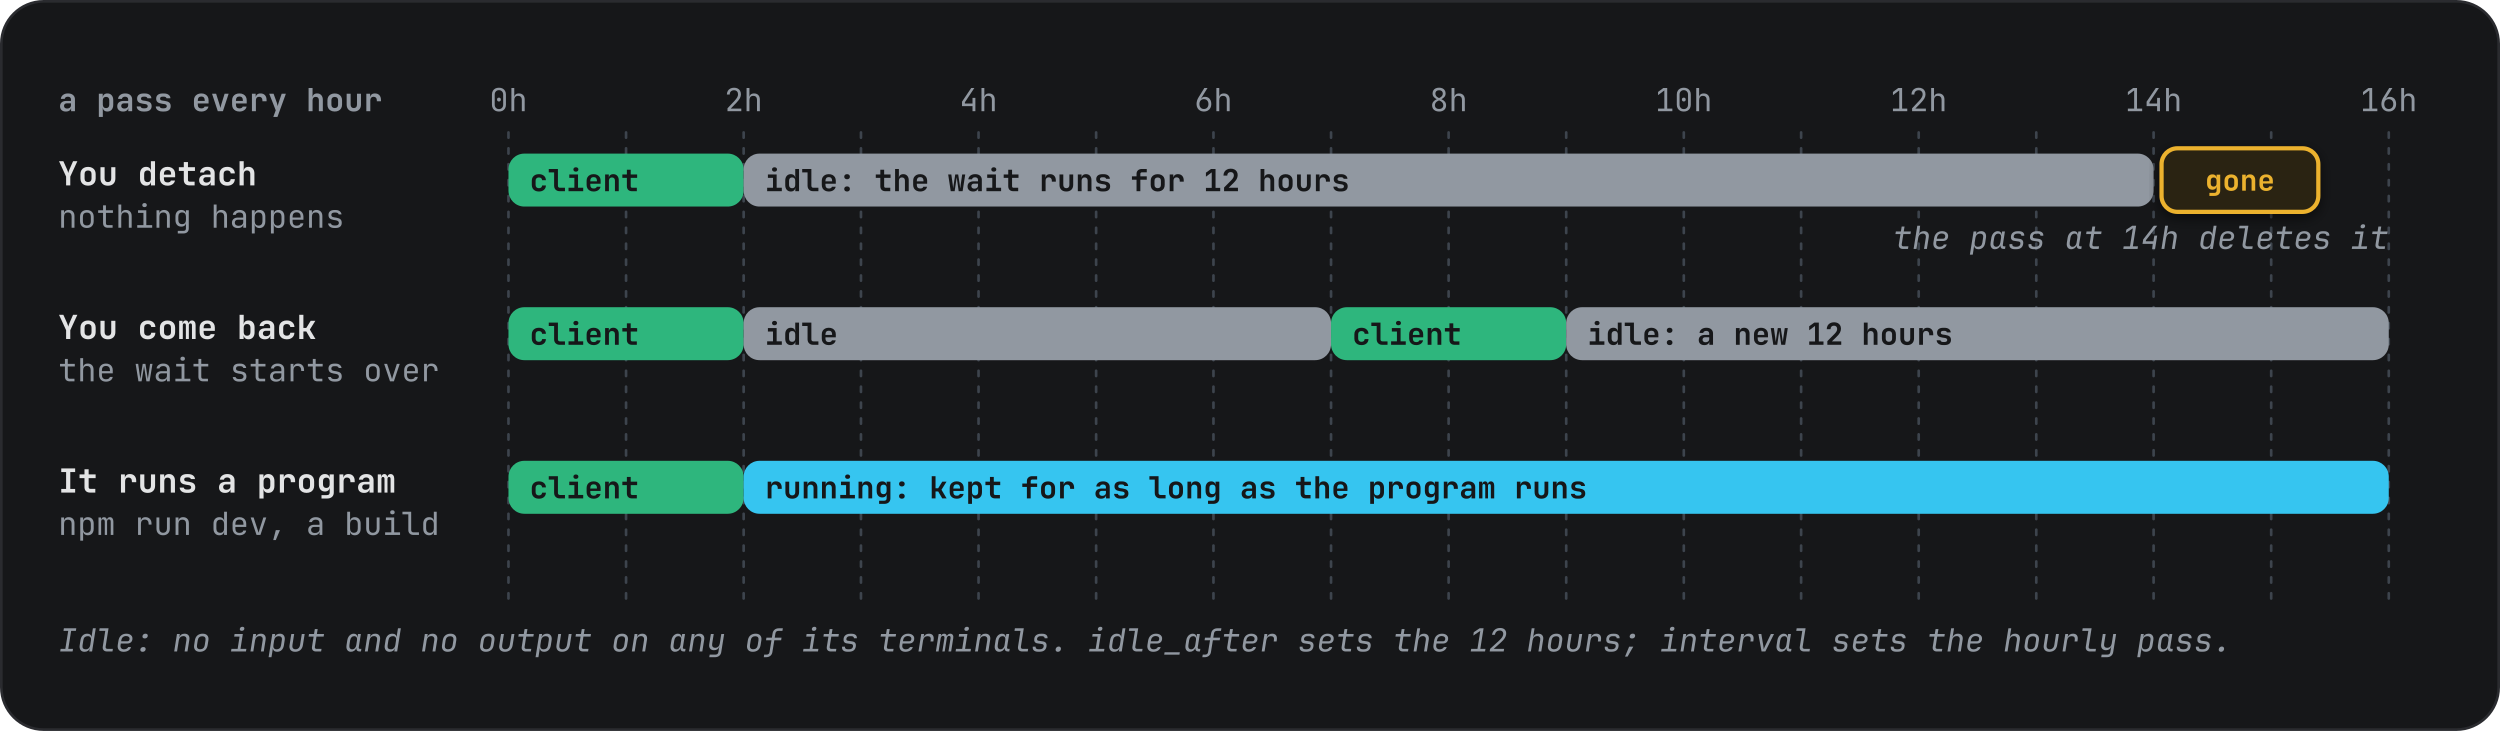
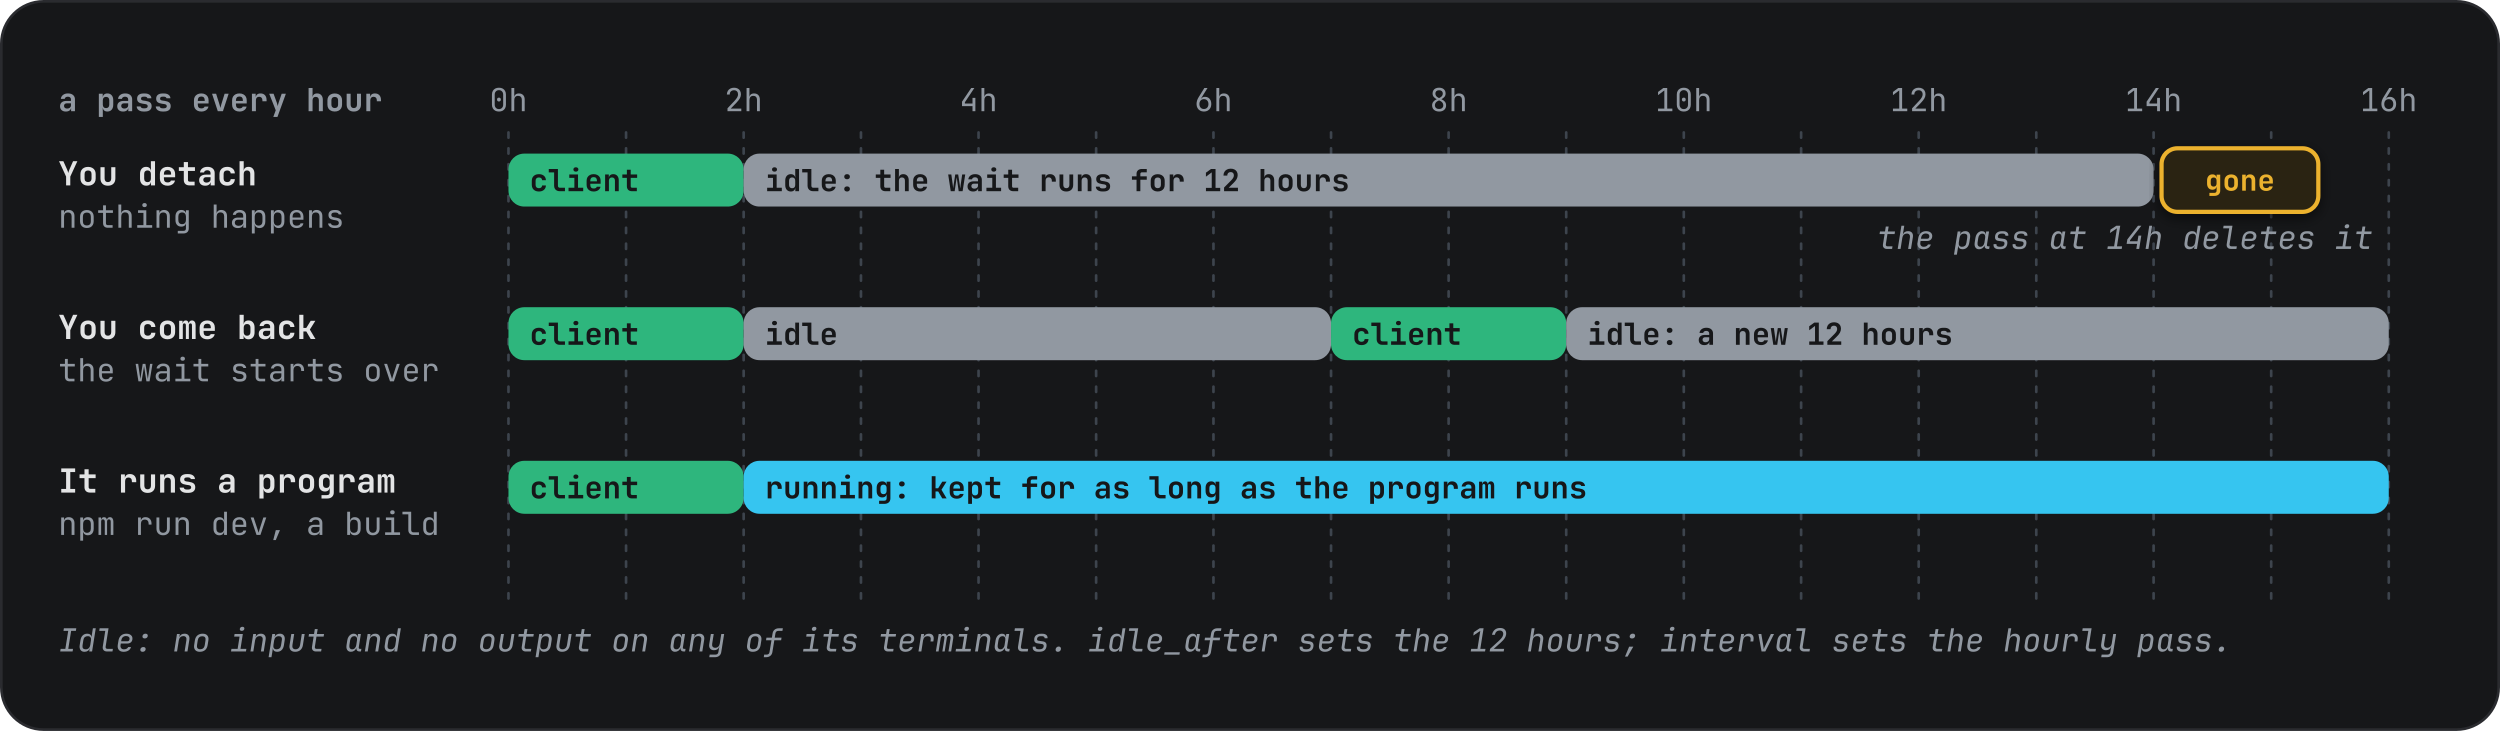
<svg xmlns="http://www.w3.org/2000/svg" viewBox="0 0 944 276" width="944" height="276" role="img" aria-label="A timeline over 16 hours with a pass every hour. A session you detach from after 2 hours is deleted by the first pass once 12 hours have gone by with nothing happening in it. A session you come back to starts its wait over. A session running a program is kept for as long as it runs.">
  <defs>
    <filter id="lift" x="-8%" y="-20%" width="116%" height="160%" color-interpolation-filters="sRGB">
      <feGaussianBlur in="SourceAlpha" stdDeviation="2.4" />
      <feOffset dy="1.6" result="blur" />
      <feFlood flood-color="#000000" flood-opacity="0.55" />
      <feComposite in2="blur" operator="in" result="shade" />
      <feMerge>
        <feMergeNode in="shade" />
        <feMergeNode in="SourceGraphic" />
      </feMerge>
    </filter>
    <path id="g0" d="M300 10Q233 10 184 -16Q134 -43 107 -92Q80 -140 80 -205V-525Q80 -591 107 -639Q134 -687 184 -714Q233 -740 300 -740Q368 -740 417 -714Q466 -687 493 -639Q520 -591 520 -525V-205Q520 -140 493 -92Q466 -43 416 -16Q367 10 300 10ZM300 -67Q360 -67 396 -106Q433 -144 433 -205V-525Q433 -586 396 -624Q360 -663 300 -663Q240 -663 204 -624Q167 -586 167 -525V-205Q167 -144 204 -106Q240 -67 300 -67ZM300 -306Q273 -306 256 -323Q240 -340 240 -368Q240 -395 256 -412Q273 -428 300 -428Q327 -428 344 -412Q360 -395 360 -368Q360 -340 344 -323Q327 -306 300 -306Z" />
    <path id="g1" d="M92 0V-730H182V-550V-445H201L182 -424Q182 -489 221 -524Q260 -560 329 -560Q412 -560 461 -509Q510 -458 510 -370V0H420V-360Q420 -419 388 -452Q357 -484 303 -484Q247 -484 214 -449Q182 -414 182 -350V0Z" />
    <path id="g2" d="M92 0V-92L315 -329Q372 -390 398 -438Q424 -485 424 -529Q424 -590 390 -625Q357 -660 299 -660Q235 -660 198 -624Q162 -588 162 -525H72Q74 -591 102 -640Q131 -688 182 -714Q232 -740 299 -740Q365 -740 414 -714Q462 -689 488 -642Q514 -595 514 -530Q514 -468 481 -407Q448 -346 373 -268L193 -82H526V0Z" />
    <path id="g3" d="M410 0V-160H80V-301L369 -730H467L170 -282V-242H410V-420H500V0Z" />
    <path id="g4" d="M301 10Q231 10 178 -20Q126 -49 97 -102Q68 -155 68 -225Q68 -280 84 -333Q99 -386 130 -435L313 -730H413L206 -398L210 -395Q229 -423 262 -438Q295 -453 336 -453Q396 -453 440 -425Q484 -397 508 -346Q532 -295 532 -225Q532 -155 503 -102Q474 -49 422 -20Q371 10 301 10ZM300 -70Q364 -70 403 -112Q442 -155 442 -225Q442 -295 403 -338Q364 -380 300 -380Q236 -380 197 -338Q158 -295 158 -225Q158 -155 197 -112Q236 -70 300 -70Z" />
    <path id="g5" d="M300 10Q233 10 184 -14Q134 -37 107 -81Q80 -125 80 -184Q80 -249 116 -296Q151 -343 228 -380L325 -427Q369 -448 393 -482Q417 -516 417 -557Q417 -605 386 -633Q354 -661 300 -661Q246 -661 214 -632Q183 -604 183 -556Q183 -516 206 -482Q230 -448 271 -428L368 -382Q448 -345 484 -298Q520 -250 520 -184Q520 -95 460 -42Q401 10 300 10ZM300 -70Q361 -70 396 -102Q432 -133 432 -186Q432 -229 409 -264Q386 -299 343 -320L247 -367Q167 -406 131 -451Q95 -496 95 -559Q95 -615 120 -656Q145 -697 191 -719Q237 -741 300 -741Q363 -741 409 -719Q455 -697 480 -656Q505 -615 505 -559Q505 -496 469 -452Q433 -407 350 -366L254 -319Q213 -299 190 -264Q168 -230 168 -188Q168 -134 204 -102Q239 -70 300 -70Z" />
    <path id="g6" d="M90 0V-82H288V-655L90 -507V-607L255 -730H378V-82H540V0Z" />
    <path id="g7" d="M239 10Q154 10 105 -35Q56 -80 56 -156Q56 -237 110 -281Q164 -325 263 -325H400V-372Q400 -412 374 -434Q348 -457 303 -457Q262 -457 235 -439Q208 -421 203 -390H81Q90 -468 151 -514Q212 -560 307 -560Q408 -560 466 -510Q525 -459 525 -373V0H404V-96H384L404 -123Q404 -62 359 -26Q314 10 239 10ZM280 -84Q333 -84 366 -111Q400 -138 400 -181V-248H265Q227 -248 204 -226Q181 -204 181 -168Q181 -129 208 -106Q234 -84 280 -84Z" />
    <path id="g8" d="M77 180V-550H199V-445H227L199 -416Q199 -483 239 -522Q279 -560 347 -560Q430 -560 480 -503Q530 -446 530 -350V-201Q530 -137 508 -90Q485 -42 444 -16Q403 10 347 10Q279 10 239 -28Q199 -67 199 -134L227 -105H198L202 26V180ZM303 -98Q351 -98 378 -126Q405 -154 405 -206V-344Q405 -396 378 -424Q351 -452 303 -452Q256 -452 229 -424Q202 -395 202 -344V-206Q202 -155 229 -126Q256 -98 303 -98Z" />
    <path id="g9" d="M279 9Q216 9 169 -11Q122 -31 96 -66Q69 -102 67 -150H192Q194 -124 218 -108Q241 -92 279 -92H323Q369 -92 392 -110Q415 -128 415 -159Q415 -188 394 -204Q374 -221 331 -226L263 -236Q169 -249 125 -286Q81 -323 81 -397Q81 -474 133 -516Q185 -559 286 -559H324Q416 -559 471 -518Q526 -477 530 -408H405Q402 -430 380 -444Q359 -458 324 -458H286Q243 -458 224 -442Q204 -427 204 -397Q204 -369 221 -356Q238 -342 276 -336L347 -326Q445 -312 492 -274Q538 -235 538 -160Q538 -80 484 -36Q429 9 323 9Z" />
    <path id="g10" d="M301 10Q231 10 179 -17Q127 -44 98 -92Q70 -141 70 -206V-344Q70 -409 98 -458Q127 -506 179 -533Q231 -560 301 -560Q370 -560 422 -533Q473 -506 502 -458Q530 -409 530 -344V-245H191V-206Q191 -148 219 -118Q247 -89 302 -89Q344 -89 370 -104Q396 -118 403 -146H526Q512 -75 450 -32Q389 10 301 10ZM409 -315V-345Q409 -402 382 -432Q355 -463 301 -463Q247 -463 219 -432Q191 -401 191 -344V-323L418 -325Z" />
    <path id="g11" d="M220 0 39 -550H167L272 -216Q281 -186 290 -154Q298 -122 302 -103Q307 -122 315 -154Q323 -186 331 -215L434 -550H561L381 0Z" />
    <path id="g12" d="M94 0V-550H212V-445H243L206 -381Q206 -470 246 -515Q286 -560 364 -560Q453 -560 504 -505Q555 -450 555 -353V-313H424V-344Q424 -397 396 -426Q369 -455 321 -455Q272 -455 246 -426Q219 -397 219 -344V0Z" />
    <path id="g13" d="M166 180 243 -30 38 -550H175L277 -269Q285 -246 293 -214Q301 -181 305 -160Q310 -181 318 -214Q326 -246 334 -269L430 -550H562L297 180Z" />
    <path id="g14" d="M77 0V-730H202V-550L199 -445H233L199 -416Q199 -484 238 -522Q278 -560 347 -560Q428 -560 476 -506Q525 -452 525 -361V0H400V-348Q400 -398 374 -425Q348 -452 301 -452Q255 -452 228 -424Q202 -396 202 -344V0Z" />
    <path id="g15" d="M300 9Q230 9 178 -18Q127 -44 98 -92Q70 -141 70 -207V-343Q70 -409 98 -458Q127 -506 178 -532Q230 -559 300 -559Q371 -559 422 -532Q473 -506 502 -458Q530 -409 530 -344V-207Q530 -141 502 -92Q473 -44 422 -18Q371 9 300 9ZM300 -100Q350 -100 378 -128Q405 -155 405 -207V-343Q405 -396 378 -423Q350 -450 300 -450Q251 -450 223 -423Q195 -396 195 -343V-207Q195 -155 223 -128Q251 -100 300 -100Z" />
    <path id="g16" d="M300 10Q195 10 135 -48Q75 -107 75 -208V-550H200V-209Q200 -156 226 -128Q252 -99 300 -99Q347 -99 374 -128Q400 -156 400 -209V-550H525V-208Q525 -107 464 -48Q403 10 300 10Z" />
    <path id="g17" d="M237 0V-265L23 -730H154L268 -477Q281 -447 290 -418Q299 -389 302 -373Q306 -389 314 -418Q323 -447 336 -477L447 -730H577L363 -265V0Z" />
    <path id="g18" d="M253 10Q171 10 120 -47Q70 -104 70 -200V-349Q70 -446 120 -503Q170 -560 253 -560Q321 -560 361 -522Q401 -483 401 -416L373 -445H402L398 -576V-730H523V0H401V-105H373L401 -134Q401 -67 361 -28Q321 10 253 10ZM297 -98Q345 -98 372 -126Q398 -155 398 -206V-344Q398 -395 372 -424Q345 -452 297 -452Q249 -452 222 -424Q195 -396 195 -344V-206Q195 -154 222 -126Q249 -98 297 -98Z" />
    <path id="g19" d="M360 0Q281 0 236 -44Q192 -88 192 -165V-437H43V-550H192V-705H318V-550H529V-437H318V-165Q318 -113 369 -113H519V0Z" />
    <path id="g20" d="M303 10Q233 10 180 -16Q128 -43 99 -92Q70 -140 70 -206V-344Q70 -411 99 -459Q128 -507 180 -534Q233 -560 303 -560Q407 -560 469 -506Q531 -453 534 -361H409Q406 -404 378 -428Q351 -451 303 -451Q253 -451 224 -424Q195 -396 195 -345V-206Q195 -155 224 -127Q253 -99 303 -99Q351 -99 378 -122Q406 -146 409 -189H534Q531 -97 469 -44Q407 10 303 10Z" />
    <path id="g21" d="M92 0V-550H182V-445H201L182 -424Q182 -489 221 -524Q260 -560 329 -560Q412 -560 461 -509Q510 -458 510 -370V0H420V-360Q420 -419 388 -450Q357 -482 303 -482Q247 -482 214 -448Q182 -414 182 -350V0Z" />
    <path id="g22" d="M300 8Q234 8 186 -17Q138 -42 112 -90Q85 -137 85 -202V-348Q85 -414 112 -461Q138 -508 186 -533Q234 -558 300 -558Q366 -558 414 -533Q462 -508 488 -461Q515 -414 515 -349V-202Q515 -137 488 -90Q462 -42 414 -17Q366 8 300 8ZM300 -72Q359 -72 392 -105Q425 -138 425 -202V-348Q425 -412 392 -445Q359 -478 300 -478Q242 -478 208 -445Q175 -412 175 -348V-202Q175 -138 208 -105Q242 -72 300 -72Z" />
    <path id="g23" d="M360 0Q289 0 250 -38Q210 -76 210 -145V-468H55V-550H210V-705H300V-550H520V-468H300V-145Q300 -82 360 -82H510V0Z" />
    <path id="g24" d="M85 0V-82H280V-468H110V-550H370V-82H555V0ZM315 -649Q282 -649 263 -666Q244 -683 244 -712Q244 -742 263 -760Q282 -777 315 -777Q348 -777 367 -760Q386 -742 386 -712Q386 -683 367 -666Q348 -649 315 -649Z" />
    <path id="g25" d="M161 180V98H336Q378 98 398 79Q417 60 417 20V-50L419 -150H401L418 -165Q418 -105 378 -70Q338 -35 271 -35Q186 -35 137 -90Q88 -146 88 -240V-356Q88 -450 137 -505Q186 -560 271 -560Q338 -560 378 -525Q418 -490 418 -430L401 -445H418V-550H507V20Q507 94 462 137Q416 180 335 180ZM298 -113Q354 -113 386 -148Q418 -183 418 -245V-350Q418 -412 386 -447Q354 -482 298 -482Q241 -482 210 -448Q178 -414 178 -350V-245Q178 -181 210 -147Q241 -113 298 -113Z" />
    <path id="g26" d="M252 10Q165 10 115 -34Q65 -79 65 -155Q65 -232 115 -276Q165 -320 250 -320H420V-375Q420 -426 390 -454Q359 -481 303 -481Q254 -481 221 -460Q188 -440 183 -405H93Q102 -476 160 -518Q218 -560 305 -560Q400 -560 455 -511Q510 -462 510 -378V0H422V-105H407L422 -120Q422 -60 376 -25Q329 10 252 10ZM274 -61Q338 -61 379 -93Q420 -125 420 -175V-253H252Q207 -253 181 -228Q155 -203 155 -160Q155 -114 186 -88Q218 -61 274 -61Z" />
    <path id="g27" d="M92 180V-550H182V-445H200L182 -424Q182 -487 224 -524Q265 -560 333 -560Q416 -560 466 -506Q515 -451 515 -356V-195Q515 -132 492 -86Q470 -40 430 -15Q389 10 333 10Q266 10 224 -27Q182 -64 182 -126L200 -105H180L182 20V180ZM303 -68Q360 -68 392 -102Q425 -136 425 -200V-350Q425 -414 392 -448Q360 -482 303 -482Q248 -482 215 -447Q182 -412 182 -350V-200Q182 -138 215 -103Q248 -68 303 -68Z" />
    <path id="g28" d="M300 10Q235 10 186 -16Q138 -42 112 -90Q85 -137 85 -200V-350Q85 -414 112 -461Q138 -508 186 -534Q235 -560 300 -560Q365 -560 414 -534Q462 -508 488 -461Q515 -414 515 -350V-253H173V-200Q173 -135 206 -100Q239 -66 300 -66Q352 -66 384 -84Q416 -103 423 -140H513Q504 -71 446 -30Q387 10 300 10ZM427 -313V-350Q427 -415 394 -450Q362 -485 300 -485Q239 -485 206 -450Q173 -415 173 -350V-321H434Z" />
    <path id="g29" d="M283 8Q227 8 186 -10Q144 -27 120 -59Q95 -91 90 -135H180Q186 -106 212 -89Q239 -72 283 -72H325Q378 -72 404 -94Q430 -115 430 -151Q430 -186 406 -206Q383 -227 337 -234L263 -246Q182 -260 142 -296Q103 -333 103 -403Q103 -477 150 -518Q197 -558 291 -558H329Q408 -558 456 -521Q504 -484 514 -421H424Q418 -447 394 -462Q370 -478 329 -478H291Q240 -478 216 -459Q193 -440 193 -402Q193 -368 213 -352Q233 -336 276 -329L350 -317Q439 -303 480 -265Q520 -227 520 -155Q520 -79 472 -36Q423 8 325 8Z" />
    <path id="g30" d="M384 0Q330 0 290 -22Q249 -44 226 -84Q203 -125 203 -178V-617H27V-730H328V-178Q328 -148 346 -130Q363 -113 393 -113H559V0Z" />
    <path id="g31" d="M76 0V-114H268V-437H101V-550H388V-114H558V0ZM318 -642Q280 -642 258 -662Q236 -681 236 -714Q236 -747 258 -766Q280 -786 318 -786Q356 -786 378 -766Q400 -747 400 -714Q400 -681 378 -662Q356 -642 318 -642Z" />
    <path id="g32" d="M77 0V-550H199V-445H233L199 -416Q199 -484 238 -522Q278 -560 347 -560Q428 -560 476 -506Q525 -452 525 -361V0H400V-348Q400 -398 374 -425Q348 -452 301 -452Q255 -452 228 -424Q202 -396 202 -344V0Z" />
    <path id="g33" d="M300 -392Q258 -392 232 -416Q207 -439 207 -476Q207 -514 232 -537Q258 -560 300 -560Q342 -560 368 -537Q393 -514 393 -476Q393 -439 368 -416Q342 -392 300 -392ZM300 10Q258 10 232 -13Q207 -36 207 -74Q207 -112 232 -135Q258 -158 300 -158Q342 -158 368 -135Q393 -112 393 -74Q393 -36 368 -13Q342 10 300 10Z" />
    <path id="g34" d="M104 0 20 -550H124L170 -213Q174 -184 178 -149Q181 -114 183 -91Q186 -114 191 -149Q196 -184 200 -213L252 -550H349L400 -213Q404 -184 409 -148Q414 -113 417 -90Q419 -114 424 -150Q428 -185 431 -213L480 -550H580L494 0H365L317 -339Q313 -367 308 -402Q303 -436 300 -458Q297 -436 292 -402Q288 -367 283 -339L233 0Z" />
    <path id="g35" d="M205 0V-376H54V-489H205V-572Q205 -644 253 -687Q301 -730 380 -730H541V-620H383Q359 -620 344 -606Q330 -593 330 -570V-489H541V-376H330V0Z" />
    <path id="g36" d="M84 0V-110H274V-619L83 -477V-609L251 -730H399V-110H552V0Z" />
    <path id="g37" d="M79 0V-121L307 -350Q355 -399 378 -438Q401 -478 401 -520Q401 -571 373 -600Q345 -628 297 -628Q244 -628 214 -598Q184 -567 184 -513H59Q60 -583 90 -634Q119 -684 173 -712Q227 -740 299 -740Q368 -740 419 -714Q470 -688 498 -641Q526 -594 526 -529Q526 -462 492 -398Q457 -335 381 -262L229 -113H535V0Z" />
    <path id="g38" d="M152 180V76H315Q357 76 378 56Q399 35 399 -3V-44L401 -147H374L401 -174Q401 -107 362 -70Q322 -32 255 -32Q171 -32 122 -89Q72 -146 72 -243V-350Q72 -446 122 -503Q171 -560 255 -560Q322 -560 362 -522Q401 -485 401 -418L374 -445H401L398 -550H523V0Q523 83 468 132Q413 180 317 180ZM297 -140Q345 -140 372 -168Q398 -197 398 -248V-344Q398 -395 372 -424Q345 -452 297 -452Q249 -452 223 -424Q197 -396 197 -344V-248Q197 -196 223 -168Q249 -140 297 -140Z" />
    <path id="g39" d="M311 0Q243 0 208 -40Q174 -79 184 -145L235 -468H77L90 -550H248L273 -705H363L338 -550H563L550 -468H325L274 -145Q270 -117 284 -100Q297 -82 324 -82H484L471 0Z" />
    <path id="g40" d="M48 0 164 -730H254L225 -550L208 -445H210Q225 -500 268 -530Q311 -560 374 -560Q457 -560 498 -509Q539 -458 525 -370L466 0H376L432 -355Q442 -417 416 -450Q390 -484 336 -484Q280 -484 242 -449Q203 -414 193 -350L138 0Z" />
    <path id="g41" d="M254 10Q157 10 107 -48Q57 -107 73 -210L94 -340Q111 -445 176 -502Q242 -560 345 -560Q408 -560 453 -537Q498 -514 520 -474Q541 -434 533 -382Q523 -317 480 -284Q438 -250 370 -250H168L160 -200Q150 -139 180 -104Q209 -68 267 -68Q317 -68 352 -88Q388 -107 400 -140H490Q470 -69 408 -30Q346 10 254 10ZM179 -322H380Q404 -322 420 -336Q437 -350 442 -382Q450 -429 420 -458Q389 -486 333 -486Q272 -486 232 -450Q193 -415 183 -350Z" />
    <path id="g42" d="M19 180 135 -550H225L208 -445H209Q224 -500 268 -530Q311 -560 377 -560Q458 -560 498 -504Q539 -449 525 -356L500 -195Q485 -98 428 -44Q372 10 286 10Q226 10 190 -22Q155 -53 156 -105H153L135 20L109 180ZM269 -68Q326 -68 363 -98Q400 -128 410 -195L435 -355Q446 -423 418 -452Q391 -482 334 -482Q279 -482 241 -447Q203 -412 193 -350L170 -200Q160 -138 187 -103Q214 -68 269 -68Z" />
    <path id="g43" d="M205 10Q156 10 122 -16Q88 -42 74 -88Q61 -134 70 -194L95 -355Q105 -416 134 -462Q163 -508 205 -534Q247 -560 296 -560Q352 -560 384 -528Q416 -497 414 -445H417L432 -550H522L455 -127Q452 -107 463 -94Q474 -82 493 -82H538L525 0H475Q426 0 400 -32Q374 -64 381 -111Q362 -56 314 -23Q267 10 205 10ZM248 -68Q298 -68 332 -104Q367 -139 377 -200L400 -350Q409 -411 386 -446Q362 -482 313 -482Q263 -482 228 -446Q193 -411 184 -350L161 -200Q152 -139 176 -104Q199 -68 248 -68Z" />
    <path id="g44" d="M233 8Q142 8 98 -34Q54 -75 65 -151H155Q149 -113 172 -92Q196 -70 245 -70H289Q339 -70 370 -92Q401 -114 407 -154Q419 -225 355 -234L207 -256Q152 -264 127 -302Q102 -341 112 -404Q123 -479 178 -518Q232 -558 322 -558H366Q447 -558 491 -520Q535 -481 529 -415H438Q440 -444 418 -463Q395 -482 354 -482H310Q264 -482 235 -461Q206 -440 200 -404Q191 -345 243 -338L381 -318Q519 -298 495 -154Q469 8 277 8Z" />
    <path id="g45" d="M46 0 59 -82H257L347 -649L126 -501L142 -607L327 -730H450L347 -82H509L496 0Z" />
    <path id="g46" d="M356 0 381 -160H51L74 -301L408 -730H514L160 -276L154 -242H394L423 -420H513L446 0Z" />
    <path id="g47" d="M222 10Q143 10 102 -46Q60 -102 74 -194L99 -355Q114 -453 170 -506Q226 -560 313 -560Q375 -560 410 -529Q446 -498 445 -445H446L464 -570L490 -730H580L464 0H374L391 -105H390Q375 -50 332 -20Q288 10 222 10ZM265 -68Q321 -68 358 -103Q396 -138 406 -200L429 -350Q439 -412 412 -447Q386 -482 330 -482Q273 -482 236 -452Q200 -423 189 -355L164 -195Q154 -128 181 -98Q208 -68 265 -68Z" />
    <path id="g48" d="M336 0Q263 0 226 -42Q190 -85 201 -155L279 -648H89L102 -730H382L291 -155Q285 -121 301 -102Q317 -82 349 -82H519L506 0Z" />
    <path id="g49" d="M36 0 49 -82H244L305 -468H135L148 -550H408L334 -82H519L506 0ZM374 -649Q341 -649 325 -666Q309 -683 313 -712Q318 -742 340 -760Q361 -777 394 -777Q427 -777 444 -760Q460 -742 455 -712Q451 -683 429 -666Q407 -649 374 -649Z" />
    <path id="g50" d="M52 0V-550H154V-476H175L158 -458Q158 -504 184 -532Q210 -560 251 -560Q295 -560 320 -524Q344 -488 344 -427L322 -476H356L343 -458Q343 -504 369 -532Q395 -560 438 -560Q489 -560 519 -522Q549 -484 549 -419V0H439V-414Q439 -441 427 -456Q415 -472 392 -472Q370 -472 358 -457Q345 -442 345 -414V0H255V-414Q255 -442 243 -457Q231 -472 208 -472Q185 -472 174 -457Q162 -442 162 -414V0Z" />
    <path id="g51" d="M347 10Q279 10 239 -28Q199 -67 199 -134L227 -105H199V0H77V-730H202V-576L198 -445H227L199 -416Q199 -483 239 -522Q279 -560 347 -560Q430 -560 480 -503Q530 -446 530 -349V-200Q530 -104 480 -47Q430 10 347 10ZM303 -98Q351 -98 378 -126Q405 -154 405 -206V-344Q405 -396 378 -424Q351 -452 303 -452Q256 -452 229 -424Q202 -395 202 -344V-206Q202 -155 229 -126Q256 -98 303 -98Z" />
    <path id="g52" d="M80 0V-730H205V-334H292L426 -550H566L400 -284L569 0H426L292 -228H205V0Z" />
    <path id="g53" d="M123 0 35 -550H115L170 -160Q173 -138 176 -112Q180 -87 182 -70Q184 -87 188 -112Q193 -138 196 -160L257 -550H343L404 -160Q407 -138 412 -112Q416 -87 418 -70Q420 -87 424 -112Q429 -138 432 -160L489 -550H565L473 0H374L315 -380Q311 -408 306 -436Q301 -464 299 -480Q297 -464 293 -436Q289 -408 284 -380L222 0Z" />
    <path id="g54" d="M111 0V-550H199V-445H220L191 -380Q191 -469 230 -514Q268 -560 344 -560Q431 -560 482 -506Q534 -451 534 -358V-325H444V-350Q444 -415 412 -450Q381 -484 323 -484Q266 -484 234 -449Q201 -414 201 -350V0Z" />
    <path id="g55" d="M239 0 55 -550H147L269 -180Q280 -147 289 -116Q298 -86 302 -69Q307 -86 316 -116Q325 -147 335 -180L454 -550H545L361 0Z" />
    <path id="g56" d="M90 0V-110H237V-620H90V-730H510V-620H363V-110H510V0Z" />
    <path id="g57" d="M66 0V-550H145V-484H163L149 -460Q149 -506 174 -533Q198 -560 240 -560Q286 -560 311 -526Q336 -492 336 -430L309 -484H351L332 -460Q332 -506 358 -533Q383 -560 425 -560Q477 -560 506 -521Q534 -482 534 -418V0H451V-419Q451 -453 436 -472Q422 -491 394 -491Q367 -491 352 -472Q336 -454 336 -420V0H264V-419Q264 -454 248 -472Q233 -491 205 -491Q177 -491 163 -472Q149 -454 149 -420V0Z" />
    <path id="g58" d="M299 10Q204 10 147 -46Q90 -103 90 -200V-550H180V-200Q180 -138 212 -104Q244 -69 299 -69Q355 -69 388 -104Q420 -138 420 -200V-550H510V-200Q510 -103 452 -46Q394 10 299 10Z" />
    <path id="g59" d="M268 10Q186 10 136 -45Q85 -100 85 -194V-355Q85 -450 135 -505Q185 -560 268 -560Q336 -560 377 -523Q418 -486 418 -424L400 -445H420L418 -570V-730H508V0H418V-105H400L418 -126Q418 -63 377 -26Q336 10 268 10ZM298 -68Q354 -68 386 -103Q418 -138 418 -200V-350Q418 -412 386 -447Q354 -482 298 -482Q241 -482 208 -448Q175 -414 175 -350V-200Q175 -136 208 -102Q241 -68 298 -68Z" />
    <path id="g60" d="M165 160 245 -151H375L245 160Z" />
    <path id="g61" d="M332 10Q264 10 223 -26Q182 -63 182 -126L200 -105H182V0H92V-730H182V-570L180 -445H200L182 -424Q182 -486 224 -523Q265 -560 332 -560Q415 -560 465 -505Q515 -450 515 -355V-194Q515 -100 465 -45Q415 10 332 10ZM302 -68Q359 -68 392 -102Q425 -136 425 -200V-350Q425 -414 392 -448Q359 -482 302 -482Q247 -482 214 -447Q182 -412 182 -350V-200Q182 -138 214 -103Q247 -68 302 -68Z" />
    <path id="g62" d="M375 0Q327 0 291 -19Q255 -38 235 -73Q215 -108 215 -155V-648H30V-730H305V-155Q305 -121 324 -102Q343 -82 375 -82H550V0Z" />
    <path id="g63" d="M61 0 74 -82H223L313 -648H164L177 -730H567L554 -648H405L315 -82H464L451 0Z" />
    <path id="g64" d="M321 -410Q284 -410 264 -430Q245 -451 250 -485Q255 -519 282 -540Q308 -560 345 -560Q383 -560 402 -540Q421 -519 416 -485Q411 -451 385 -430Q359 -410 321 -410ZM254 10Q217 10 198 -10Q178 -31 183 -65Q188 -99 214 -120Q241 -140 278 -140Q316 -140 335 -120Q354 -99 349 -65Q344 -31 318 -10Q292 10 254 10Z" />
    <path id="g65" d="M48 0 135 -550H225L208 -445H210Q225 -500 268 -530Q311 -560 374 -560Q457 -560 498 -509Q539 -458 525 -370L466 0H376L432 -354Q442 -417 416 -450Q390 -484 336 -484Q280 -484 242 -449Q204 -414 193 -350L138 0Z" />
    <path id="g66" d="M254 10Q157 10 109 -46Q61 -103 76 -200L99 -350Q114 -450 178 -505Q243 -560 345 -560Q442 -560 490 -504Q539 -447 524 -351L500 -200Q484 -100 420 -45Q355 10 254 10ZM267 -70Q326 -70 363 -103Q400 -136 410 -200L433 -350Q443 -414 417 -447Q391 -480 332 -480Q274 -480 236 -447Q199 -414 189 -350L166 -200Q156 -136 182 -103Q209 -70 267 -70Z" />
    <path id="g67" d="M253 10Q158 10 110 -46Q63 -103 78 -200L133 -550H223L168 -200Q158 -138 184 -104Q211 -69 266 -69Q322 -69 360 -104Q398 -138 408 -200L463 -550H553L498 -200Q482 -100 418 -45Q354 10 253 10Z" />
    <path id="g68" d="M85 180 98 98H278Q359 98 372 20L384 -55L401 -155H399Q384 -100 341 -70Q298 -40 235 -40Q153 -40 112 -91Q70 -142 84 -230L135 -550H225L176 -240Q167 -182 193 -149Q219 -116 273 -116Q329 -116 368 -151Q406 -186 416 -250L463 -550H553L462 20Q450 94 398 137Q345 180 264 180Z" />
    <path id="g69" d="M0 180 13 98H87Q168 98 181 20L242 -353H71L84 -435H255L277 -570Q289 -644 342 -687Q394 -730 475 -730H600L587 -648H461Q380 -648 367 -570L345 -435H559L546 -353H332L271 20Q259 94 206 137Q154 180 73 180Z" />
    <path id="g70" d="M68 0 155 -550H245L228 -445H230Q246 -498 289 -529Q332 -560 396 -560Q482 -560 520 -508Q558 -457 543 -362L536 -315H446L453 -362Q472 -482 355 -482Q296 -482 260 -448Q224 -414 213 -350L158 0Z" />
    <path id="g71" d="M16 0 103 -550H181L170 -477H172Q182 -514 210 -537Q239 -560 277 -560Q313 -560 334 -539Q356 -518 361 -482Q373 -517 402 -538Q431 -560 469 -560Q522 -560 548 -520Q573 -481 562 -418L496 0H412L478 -419Q483 -452 470 -472Q458 -491 430 -491Q403 -491 384 -472Q365 -453 360 -420L293 0H219L285 -419Q290 -452 278 -472Q265 -491 238 -491Q210 -491 191 -472Q172 -453 167 -420L100 0Z" />
    <path id="g72" d="M254 10Q217 10 198 -12Q178 -35 184 -71Q190 -109 217 -132Q244 -156 281 -156Q318 -156 337 -132Q356 -109 350 -71Q344 -35 318 -12Q291 10 254 10Z" />
    <path id="g73" d="M0 100 12 25H492L480 100Z" />
    <path id="g74" d="M42 0 55 -83 339 -343Q400 -399 430 -443Q459 -487 466 -529Q475 -589 446 -624Q418 -660 359 -660Q298 -660 256 -624Q215 -587 205 -525H115Q135 -628 202 -684Q268 -740 371 -740Q472 -740 522 -683Q573 -626 558 -528Q550 -476 514 -418Q478 -360 398 -288L169 -82H496L483 0Z" />
    <path id="g75" d="M311 -410Q278 -410 260 -431Q243 -452 248 -485Q253 -517 278 -538Q303 -560 335 -560H355Q387 -560 405 -538Q423 -517 418 -485Q413 -452 388 -431Q364 -410 331 -410ZM101 160 230 -151H360L181 160Z" />
    <path id="g76" d="M197 0 97 -550H190L252 -180Q257 -147 261 -116Q265 -86 265 -69Q270 -86 283 -116Q296 -147 312 -180L490 -550H589L315 0Z" />
  </defs>
  <rect x="0.5" y="0.5" width="943" height="275" rx="16" fill="#161719" stroke="#2A2B2F" />
  <g transform="translate(22 22)">
    <path d="M170.0,28 L170.0,206" fill="none" stroke="#3D444D" stroke-width="1" stroke-linejoin="round" stroke-linecap="round" stroke-dasharray="2 4" />
    <path d="M214.4,28 L214.4,206" fill="none" stroke="#3D444D" stroke-width="1" stroke-linejoin="round" stroke-linecap="round" stroke-dasharray="2 4" />
    <path d="M258.8,28 L258.8,206" fill="none" stroke="#3D444D" stroke-width="1" stroke-linejoin="round" stroke-linecap="round" stroke-dasharray="2 4" />
    <path d="M303.1,28 L303.1,206" fill="none" stroke="#3D444D" stroke-width="1" stroke-linejoin="round" stroke-linecap="round" stroke-dasharray="2 4" />
    <path d="M347.5,28 L347.5,206" fill="none" stroke="#3D444D" stroke-width="1" stroke-linejoin="round" stroke-linecap="round" stroke-dasharray="2 4" />
    <path d="M391.9,28 L391.9,206" fill="none" stroke="#3D444D" stroke-width="1" stroke-linejoin="round" stroke-linecap="round" stroke-dasharray="2 4" />
    <path d="M436.2,28 L436.2,206" fill="none" stroke="#3D444D" stroke-width="1" stroke-linejoin="round" stroke-linecap="round" stroke-dasharray="2 4" />
    <path d="M480.6,28 L480.6,206" fill="none" stroke="#3D444D" stroke-width="1" stroke-linejoin="round" stroke-linecap="round" stroke-dasharray="2 4" />
    <path d="M525.0,28 L525.0,206" fill="none" stroke="#3D444D" stroke-width="1" stroke-linejoin="round" stroke-linecap="round" stroke-dasharray="2 4" />
    <path d="M569.4,28 L569.4,206" fill="none" stroke="#3D444D" stroke-width="1" stroke-linejoin="round" stroke-linecap="round" stroke-dasharray="2 4" />
    <path d="M613.8,28 L613.8,206" fill="none" stroke="#3D444D" stroke-width="1" stroke-linejoin="round" stroke-linecap="round" stroke-dasharray="2 4" />
    <path d="M658.1,28 L658.1,206" fill="none" stroke="#3D444D" stroke-width="1" stroke-linejoin="round" stroke-linecap="round" stroke-dasharray="2 4" />
    <path d="M702.5,28 L702.5,206" fill="none" stroke="#3D444D" stroke-width="1" stroke-linejoin="round" stroke-linecap="round" stroke-dasharray="2 4" />
    <path d="M746.9,28 L746.9,206" fill="none" stroke="#3D444D" stroke-width="1" stroke-linejoin="round" stroke-linecap="round" stroke-dasharray="2 4" />
    <path d="M791.2,28 L791.2,206" fill="none" stroke="#3D444D" stroke-width="1" stroke-linejoin="round" stroke-linecap="round" stroke-dasharray="2 4" />
    <path d="M835.6,28 L835.6,206" fill="none" stroke="#3D444D" stroke-width="1" stroke-linejoin="round" stroke-linecap="round" stroke-dasharray="2 4" />
    <path d="M880.0,28 L880.0,206" fill="none" stroke="#3D444D" stroke-width="1" stroke-linejoin="round" stroke-linecap="round" stroke-dasharray="2 4" />
    <g transform="scale(0.012)" fill="#9198A1">
      <use href="#g0" x="13566.7" y="1666.7" />
      <use href="#g1" x="14166.7" y="1666.7" />
    </g>
    <g transform="scale(0.012)" fill="#9198A1">
      <use href="#g2" x="20966.7" y="1666.7" />
      <use href="#g1" x="21566.7" y="1666.7" />
    </g>
    <g transform="scale(0.012)" fill="#9198A1">
      <use href="#g3" x="28358.3" y="1666.7" />
      <use href="#g1" x="28958.3" y="1666.7" />
    </g>
    <g transform="scale(0.012)" fill="#9198A1">
      <use href="#g4" x="35750.0" y="1666.7" />
      <use href="#g1" x="36350.0" y="1666.7" />
    </g>
    <g transform="scale(0.012)" fill="#9198A1">
      <use href="#g5" x="43150.0" y="1666.7" />
      <use href="#g1" x="43750.0" y="1666.7" />
    </g>
    <g transform="scale(0.012)" fill="#9198A1">
      <use href="#g6" x="50250.0" y="1666.7" />
      <use href="#g0" x="50850.0" y="1666.7" />
      <use href="#g1" x="51450.0" y="1666.7" />
    </g>
    <g transform="scale(0.012)" fill="#9198A1">
      <use href="#g6" x="57641.7" y="1666.7" />
      <use href="#g2" x="58241.7" y="1666.7" />
      <use href="#g1" x="58841.7" y="1666.7" />
    </g>
    <g transform="scale(0.012)" fill="#9198A1">
      <use href="#g6" x="65033.3" y="1666.7" />
      <use href="#g3" x="65633.3" y="1666.7" />
      <use href="#g1" x="66233.3" y="1666.7" />
    </g>
    <g transform="scale(0.012)" fill="#9198A1">
      <use href="#g6" x="72433.3" y="1666.7" />
      <use href="#g4" x="73033.3" y="1666.7" />
      <use href="#g1" x="73633.3" y="1666.7" />
    </g>
    <g transform="scale(0.012)" fill="#9198A1">
      <use href="#g7" x="0.0" y="1666.7" />
      <use href="#g8" x="1200.0" y="1666.7" />
      <use href="#g7" x="1800.0" y="1666.7" />
      <use href="#g9" x="2400.0" y="1666.7" />
      <use href="#g9" x="3000.0" y="1666.7" />
      <use href="#g10" x="4200.0" y="1666.7" />
      <use href="#g11" x="4800.0" y="1666.7" />
      <use href="#g10" x="5400.0" y="1666.7" />
      <use href="#g12" x="6000.0" y="1666.7" />
      <use href="#g13" x="6600.0" y="1666.7" />
      <use href="#g14" x="7800.0" y="1666.7" />
      <use href="#g15" x="8400.0" y="1666.7" />
      <use href="#g16" x="9000.0" y="1666.7" />
      <use href="#g12" x="9600.0" y="1666.7" />
    </g>
    <g transform="scale(0.0125)" fill="#E3E4E5">
      <use href="#g17" x="0.0" y="3840.0" />
      <use href="#g15" x="600.0" y="3840.0" />
      <use href="#g16" x="1200.0" y="3840.0" />
      <use href="#g18" x="2400.0" y="3840.0" />
      <use href="#g10" x="3000.0" y="3840.0" />
      <use href="#g19" x="3600.0" y="3840.0" />
      <use href="#g7" x="4200.0" y="3840.0" />
      <use href="#g20" x="4800.0" y="3840.0" />
      <use href="#g14" x="5400.0" y="3840.0" />
    </g>
    <g transform="scale(0.012)" fill="#9198A1">
      <use href="#g21" x="0.0" y="5333.3" />
      <use href="#g22" x="600.0" y="5333.3" />
      <use href="#g23" x="1200.0" y="5333.3" />
      <use href="#g1" x="1800.0" y="5333.3" />
      <use href="#g24" x="2400.0" y="5333.3" />
      <use href="#g21" x="3000.0" y="5333.3" />
      <use href="#g25" x="3600.0" y="5333.3" />
      <use href="#g1" x="4800.0" y="5333.3" />
      <use href="#g26" x="5400.0" y="5333.3" />
      <use href="#g27" x="6000.0" y="5333.3" />
      <use href="#g27" x="6600.0" y="5333.3" />
      <use href="#g28" x="7200.0" y="5333.3" />
      <use href="#g21" x="7800.0" y="5333.3" />
      <use href="#g29" x="8400.0" y="5333.3" />
    </g>
    <rect x="170.0" y="36" width="88.8" height="20" rx="6" fill="#2EB67D" />
    <g transform="scale(0.0115)" fill="#161719">
      <use href="#g20" x="15478.3" y="4365.2" />
      <use href="#g30" x="16078.3" y="4365.2" />
      <use href="#g31" x="16678.3" y="4365.2" />
      <use href="#g10" x="17278.3" y="4365.2" />
      <use href="#g32" x="17878.3" y="4365.2" />
      <use href="#g19" x="18478.3" y="4365.2" />
    </g>
    <rect x="258.8" y="36" width="532.4" height="20" rx="6" fill="#9198A1" />
    <g transform="scale(0.0115)" fill="#161719">
      <use href="#g31" x="23200.0" y="4365.2" />
      <use href="#g18" x="23800.0" y="4365.2" />
      <use href="#g30" x="24400.0" y="4365.2" />
      <use href="#g10" x="25000.0" y="4365.2" />
      <use href="#g33" x="25600.0" y="4365.2" />
      <use href="#g19" x="26800.0" y="4365.2" />
      <use href="#g14" x="27400.0" y="4365.2" />
      <use href="#g10" x="28000.0" y="4365.2" />
      <use href="#g34" x="29200.0" y="4365.2" />
      <use href="#g7" x="29800.0" y="4365.2" />
      <use href="#g31" x="30400.0" y="4365.2" />
      <use href="#g19" x="31000.0" y="4365.2" />
      <use href="#g12" x="32200.0" y="4365.2" />
      <use href="#g16" x="32800.0" y="4365.2" />
      <use href="#g32" x="33400.0" y="4365.2" />
      <use href="#g9" x="34000.0" y="4365.2" />
      <use href="#g35" x="35200.0" y="4365.2" />
      <use href="#g15" x="35800.0" y="4365.2" />
      <use href="#g12" x="36400.0" y="4365.2" />
      <use href="#g36" x="37600.0" y="4365.2" />
      <use href="#g37" x="38200.0" y="4365.2" />
      <use href="#g14" x="39400.0" y="4365.2" />
      <use href="#g15" x="40000.0" y="4365.2" />
      <use href="#g16" x="40600.0" y="4365.2" />
      <use href="#g12" x="41200.0" y="4365.2" />
      <use href="#g9" x="41800.0" y="4365.2" />
    </g>
    <rect x="794.2" y="34" width="59.2" height="24" rx="6" fill="#2A2312" stroke="#ECB22E" stroke-width="1.6" filter="url(#lift)" />
    <g transform="scale(0.011)" fill="#ECB22E">
      <use href="#g38" x="73690.9" y="4545.5" />
      <use href="#g15" x="74290.9" y="4545.5" />
      <use href="#g32" x="74890.9" y="4545.5" />
      <use href="#g10" x="75490.9" y="4545.5" />
    </g>
    <g transform="scale(0.012)" fill="#9198A1">
-       <use href="#g39" x="57733.3" y="6000.0" />
-       <use href="#g40" x="58333.3" y="6000.0" />
-       <use href="#g41" x="58933.3" y="6000.0" />
-       <use href="#g42" x="60133.3" y="6000.0" />
-       <use href="#g43" x="60733.3" y="6000.0" />
-       <use href="#g44" x="61333.3" y="6000.0" />
-       <use href="#g44" x="61933.3" y="6000.0" />
-       <use href="#g43" x="63133.3" y="6000.0" />
-       <use href="#g39" x="63733.3" y="6000.0" />
-       <use href="#g45" x="64933.3" y="6000.0" />
-       <use href="#g46" x="65533.3" y="6000.0" />
-       <use href="#g40" x="66133.3" y="6000.0" />
-       <use href="#g47" x="67333.3" y="6000.0" />
-       <use href="#g41" x="67933.3" y="6000.0" />
-       <use href="#g48" x="68533.3" y="6000.0" />
-       <use href="#g41" x="69133.3" y="6000.0" />
-       <use href="#g39" x="69733.3" y="6000.0" />
-       <use href="#g41" x="70333.3" y="6000.0" />
-       <use href="#g44" x="70933.3" y="6000.0" />
-       <use href="#g49" x="72133.3" y="6000.0" />
-       <use href="#g39" x="72733.3" y="6000.0" />
+       <use href="#g39" x="57233.3" y="6000.0" />
+       <use href="#g40" x="57833.3" y="6000.0" />
+       <use href="#g41" x="58433.3" y="6000.0" />
+       <use href="#g42" x="59633.3" y="6000.0" />
+       <use href="#g43" x="60233.3" y="6000.0" />
+       <use href="#g44" x="60833.3" y="6000.0" />
+       <use href="#g44" x="61433.3" y="6000.0" />
+       <use href="#g43" x="62633.3" y="6000.0" />
+       <use href="#g39" x="63233.3" y="6000.0" />
+       <use href="#g45" x="64433.3" y="6000.0" />
+       <use href="#g46" x="65033.3" y="6000.0" />
+       <use href="#g40" x="65633.3" y="6000.0" />
+       <use href="#g47" x="66833.3" y="6000.0" />
+       <use href="#g41" x="67433.3" y="6000.0" />
+       <use href="#g48" x="68033.3" y="6000.0" />
+       <use href="#g41" x="68633.3" y="6000.0" />
+       <use href="#g39" x="69233.3" y="6000.0" />
+       <use href="#g41" x="69833.3" y="6000.0" />
+       <use href="#g44" x="70433.3" y="6000.0" />
+       <use href="#g49" x="71633.3" y="6000.0" />
+       <use href="#g39" x="72233.3" y="6000.0" />
    </g>
    <g transform="scale(0.0125)" fill="#E3E4E5">
      <use href="#g17" x="0.0" y="8480.0" />
      <use href="#g15" x="600.0" y="8480.0" />
      <use href="#g16" x="1200.0" y="8480.0" />
      <use href="#g20" x="2400.0" y="8480.0" />
      <use href="#g15" x="3000.0" y="8480.0" />
      <use href="#g50" x="3600.0" y="8480.0" />
      <use href="#g10" x="4200.0" y="8480.0" />
      <use href="#g51" x="5400.0" y="8480.0" />
      <use href="#g7" x="6000.0" y="8480.0" />
      <use href="#g20" x="6600.0" y="8480.0" />
      <use href="#g52" x="7200.0" y="8480.0" />
    </g>
    <g transform="scale(0.012)" fill="#9198A1">
      <use href="#g23" x="0.0" y="10166.7" />
      <use href="#g1" x="600.0" y="10166.7" />
      <use href="#g28" x="1200.0" y="10166.7" />
      <use href="#g53" x="2400.0" y="10166.7" />
      <use href="#g26" x="3000.0" y="10166.7" />
      <use href="#g24" x="3600.0" y="10166.7" />
      <use href="#g23" x="4200.0" y="10166.7" />
      <use href="#g29" x="5400.0" y="10166.7" />
      <use href="#g23" x="6000.0" y="10166.7" />
      <use href="#g26" x="6600.0" y="10166.7" />
      <use href="#g54" x="7200.0" y="10166.7" />
      <use href="#g23" x="7800.0" y="10166.7" />
      <use href="#g29" x="8400.0" y="10166.7" />
      <use href="#g22" x="9600.0" y="10166.7" />
      <use href="#g55" x="10200.0" y="10166.7" />
      <use href="#g28" x="10800.0" y="10166.7" />
      <use href="#g54" x="11400.0" y="10166.7" />
    </g>
    <rect x="170.0" y="94" width="88.8" height="20" rx="6" fill="#2EB67D" />
    <g transform="scale(0.0115)" fill="#161719">
      <use href="#g20" x="15478.3" y="9408.7" />
      <use href="#g30" x="16078.3" y="9408.7" />
      <use href="#g31" x="16678.3" y="9408.7" />
      <use href="#g10" x="17278.3" y="9408.7" />
      <use href="#g32" x="17878.3" y="9408.7" />
      <use href="#g19" x="18478.3" y="9408.7" />
    </g>
    <rect x="258.8" y="94" width="221.8" height="20" rx="6" fill="#9198A1" />
    <g transform="scale(0.0115)" fill="#161719">
      <use href="#g31" x="23200.0" y="9408.7" />
      <use href="#g18" x="23800.0" y="9408.7" />
      <use href="#g30" x="24400.0" y="9408.7" />
      <use href="#g10" x="25000.0" y="9408.7" />
    </g>
    <rect x="480.6" y="94" width="88.8" height="20" rx="6" fill="#2EB67D" />
    <g transform="scale(0.0115)" fill="#161719">
      <use href="#g20" x="42487.0" y="9408.7" />
      <use href="#g30" x="43087.0" y="9408.7" />
      <use href="#g31" x="43687.0" y="9408.7" />
      <use href="#g10" x="44287.0" y="9408.7" />
      <use href="#g32" x="44887.0" y="9408.7" />
      <use href="#g19" x="45487.0" y="9408.7" />
    </g>
    <rect x="569.4" y="94" width="310.6" height="20" rx="6" fill="#9198A1" />
    <g transform="scale(0.0115)" fill="#161719">
      <use href="#g31" x="50208.7" y="9408.7" />
      <use href="#g18" x="50808.7" y="9408.7" />
      <use href="#g30" x="51408.7" y="9408.7" />
      <use href="#g10" x="52008.7" y="9408.7" />
      <use href="#g33" x="52608.7" y="9408.7" />
      <use href="#g7" x="53808.7" y="9408.7" />
      <use href="#g32" x="55008.7" y="9408.7" />
      <use href="#g10" x="55608.7" y="9408.7" />
      <use href="#g34" x="56208.7" y="9408.7" />
      <use href="#g36" x="57408.7" y="9408.7" />
      <use href="#g37" x="58008.7" y="9408.7" />
      <use href="#g14" x="59208.7" y="9408.7" />
      <use href="#g15" x="59808.7" y="9408.7" />
      <use href="#g16" x="60408.7" y="9408.7" />
      <use href="#g12" x="61008.7" y="9408.7" />
      <use href="#g9" x="61608.7" y="9408.7" />
    </g>
    <g transform="scale(0.0125)" fill="#E3E4E5">
      <use href="#g56" x="0.0" y="13120.0" />
      <use href="#g19" x="600.0" y="13120.0" />
      <use href="#g12" x="1800.0" y="13120.0" />
      <use href="#g16" x="2400.0" y="13120.0" />
      <use href="#g32" x="3000.0" y="13120.0" />
      <use href="#g9" x="3600.0" y="13120.0" />
      <use href="#g7" x="4800.0" y="13120.0" />
      <use href="#g8" x="6000.0" y="13120.0" />
      <use href="#g12" x="6600.0" y="13120.0" />
      <use href="#g15" x="7200.0" y="13120.0" />
      <use href="#g38" x="7800.0" y="13120.0" />
      <use href="#g12" x="8400.0" y="13120.0" />
      <use href="#g7" x="9000.0" y="13120.0" />
      <use href="#g50" x="9600.0" y="13120.0" />
    </g>
    <g transform="scale(0.012)" fill="#9198A1">
      <use href="#g21" x="0.0" y="15000.0" />
      <use href="#g27" x="600.0" y="15000.0" />
      <use href="#g57" x="1200.0" y="15000.0" />
      <use href="#g54" x="2400.0" y="15000.0" />
      <use href="#g58" x="3000.0" y="15000.0" />
      <use href="#g21" x="3600.0" y="15000.0" />
      <use href="#g59" x="4800.0" y="15000.0" />
      <use href="#g28" x="5400.0" y="15000.0" />
      <use href="#g55" x="6000.0" y="15000.0" />
      <use href="#g60" x="6600.0" y="15000.0" />
      <use href="#g26" x="7800.0" y="15000.0" />
      <use href="#g61" x="9000.0" y="15000.0" />
      <use href="#g58" x="9600.0" y="15000.0" />
      <use href="#g24" x="10200.0" y="15000.0" />
      <use href="#g62" x="10800.0" y="15000.0" />
      <use href="#g59" x="11400.0" y="15000.0" />
    </g>
    <rect x="170.0" y="152" width="88.8" height="20" rx="6" fill="#2EB67D" />
    <g transform="scale(0.0115)" fill="#161719">
      <use href="#g20" x="15478.3" y="14452.2" />
      <use href="#g30" x="16078.3" y="14452.2" />
      <use href="#g31" x="16678.3" y="14452.2" />
      <use href="#g10" x="17278.3" y="14452.2" />
      <use href="#g32" x="17878.3" y="14452.2" />
      <use href="#g19" x="18478.3" y="14452.2" />
    </g>
    <rect x="258.8" y="152" width="621.2" height="20" rx="6" fill="#36C5F0" />
    <g transform="scale(0.0115)" fill="#161719">
      <use href="#g12" x="23200.0" y="14452.2" />
      <use href="#g16" x="23800.0" y="14452.2" />
      <use href="#g32" x="24400.0" y="14452.2" />
      <use href="#g32" x="25000.0" y="14452.2" />
      <use href="#g31" x="25600.0" y="14452.2" />
      <use href="#g32" x="26200.0" y="14452.2" />
      <use href="#g38" x="26800.0" y="14452.2" />
      <use href="#g33" x="27400.0" y="14452.2" />
      <use href="#g52" x="28600.0" y="14452.2" />
      <use href="#g10" x="29200.0" y="14452.2" />
      <use href="#g8" x="29800.0" y="14452.2" />
      <use href="#g19" x="30400.0" y="14452.2" />
      <use href="#g35" x="31600.0" y="14452.2" />
      <use href="#g15" x="32200.0" y="14452.2" />
      <use href="#g12" x="32800.0" y="14452.2" />
      <use href="#g7" x="34000.0" y="14452.2" />
      <use href="#g9" x="34600.0" y="14452.2" />
      <use href="#g30" x="35800.0" y="14452.2" />
      <use href="#g15" x="36400.0" y="14452.2" />
      <use href="#g32" x="37000.0" y="14452.2" />
      <use href="#g38" x="37600.0" y="14452.2" />
      <use href="#g7" x="38800.0" y="14452.2" />
      <use href="#g9" x="39400.0" y="14452.2" />
      <use href="#g19" x="40600.0" y="14452.2" />
      <use href="#g14" x="41200.0" y="14452.2" />
      <use href="#g10" x="41800.0" y="14452.2" />
      <use href="#g8" x="43000.0" y="14452.2" />
      <use href="#g12" x="43600.0" y="14452.2" />
      <use href="#g15" x="44200.0" y="14452.2" />
      <use href="#g38" x="44800.0" y="14452.2" />
      <use href="#g12" x="45400.0" y="14452.2" />
      <use href="#g7" x="46000.0" y="14452.2" />
      <use href="#g50" x="46600.0" y="14452.2" />
      <use href="#g12" x="47800.0" y="14452.2" />
      <use href="#g16" x="48400.0" y="14452.2" />
      <use href="#g32" x="49000.0" y="14452.2" />
      <use href="#g9" x="49600.0" y="14452.2" />
    </g>
    <g transform="scale(0.012)" fill="#9198A1">
      <use href="#g63" x="0.0" y="18666.7" />
      <use href="#g47" x="600.0" y="18666.7" />
      <use href="#g48" x="1200.0" y="18666.7" />
      <use href="#g41" x="1800.0" y="18666.7" />
      <use href="#g64" x="2400.0" y="18666.7" />
      <use href="#g65" x="3600.0" y="18666.7" />
      <use href="#g66" x="4200.0" y="18666.7" />
      <use href="#g49" x="5400.0" y="18666.7" />
      <use href="#g65" x="6000.0" y="18666.7" />
      <use href="#g42" x="6600.0" y="18666.7" />
      <use href="#g67" x="7200.0" y="18666.7" />
      <use href="#g39" x="7800.0" y="18666.7" />
      <use href="#g43" x="9000.0" y="18666.7" />
      <use href="#g65" x="9600.0" y="18666.7" />
      <use href="#g47" x="10200.0" y="18666.7" />
      <use href="#g65" x="11400.0" y="18666.7" />
      <use href="#g66" x="12000.0" y="18666.7" />
      <use href="#g66" x="13200.0" y="18666.7" />
      <use href="#g67" x="13800.0" y="18666.7" />
      <use href="#g39" x="14400.0" y="18666.7" />
      <use href="#g42" x="15000.0" y="18666.7" />
      <use href="#g67" x="15600.0" y="18666.7" />
      <use href="#g39" x="16200.0" y="18666.7" />
      <use href="#g66" x="17400.0" y="18666.7" />
      <use href="#g65" x="18000.0" y="18666.7" />
      <use href="#g43" x="19200.0" y="18666.7" />
      <use href="#g65" x="19800.0" y="18666.7" />
      <use href="#g68" x="20400.0" y="18666.7" />
      <use href="#g66" x="21600.0" y="18666.7" />
      <use href="#g69" x="22200.0" y="18666.7" />
      <use href="#g49" x="23400.0" y="18666.7" />
      <use href="#g39" x="24000.0" y="18666.7" />
      <use href="#g44" x="24600.0" y="18666.7" />
      <use href="#g39" x="25800.0" y="18666.7" />
      <use href="#g41" x="26400.0" y="18666.7" />
      <use href="#g70" x="27000.0" y="18666.7" />
      <use href="#g71" x="27600.0" y="18666.7" />
      <use href="#g49" x="28200.0" y="18666.7" />
      <use href="#g65" x="28800.0" y="18666.7" />
      <use href="#g43" x="29400.0" y="18666.7" />
      <use href="#g48" x="30000.0" y="18666.7" />
      <use href="#g44" x="30600.0" y="18666.7" />
      <use href="#g72" x="31200.0" y="18666.7" />
      <use href="#g49" x="32400.0" y="18666.7" />
      <use href="#g47" x="33000.0" y="18666.7" />
      <use href="#g48" x="33600.0" y="18666.7" />
      <use href="#g41" x="34200.0" y="18666.7" />
      <use href="#g73" x="34800.0" y="18666.7" />
      <use href="#g43" x="35400.0" y="18666.7" />
      <use href="#g69" x="36000.0" y="18666.7" />
      <use href="#g39" x="36600.0" y="18666.7" />
      <use href="#g41" x="37200.0" y="18666.7" />
      <use href="#g70" x="37800.0" y="18666.7" />
      <use href="#g44" x="39000.0" y="18666.7" />
      <use href="#g41" x="39600.0" y="18666.7" />
      <use href="#g39" x="40200.0" y="18666.7" />
      <use href="#g44" x="40800.0" y="18666.7" />
      <use href="#g39" x="42000.0" y="18666.7" />
      <use href="#g40" x="42600.0" y="18666.7" />
      <use href="#g41" x="43200.0" y="18666.7" />
      <use href="#g45" x="44400.0" y="18666.7" />
      <use href="#g74" x="45000.0" y="18666.7" />
      <use href="#g40" x="46200.0" y="18666.7" />
      <use href="#g66" x="46800.0" y="18666.7" />
      <use href="#g67" x="47400.0" y="18666.7" />
      <use href="#g70" x="48000.0" y="18666.7" />
      <use href="#g44" x="48600.0" y="18666.7" />
      <use href="#g75" x="49200.0" y="18666.7" />
      <use href="#g49" x="50400.0" y="18666.7" />
      <use href="#g65" x="51000.0" y="18666.7" />
      <use href="#g39" x="51600.0" y="18666.7" />
      <use href="#g41" x="52200.0" y="18666.7" />
      <use href="#g70" x="52800.0" y="18666.7" />
      <use href="#g76" x="53400.0" y="18666.7" />
      <use href="#g43" x="54000.0" y="18666.7" />
      <use href="#g48" x="54600.0" y="18666.7" />
      <use href="#g44" x="55800.0" y="18666.7" />
      <use href="#g41" x="56400.0" y="18666.7" />
      <use href="#g39" x="57000.0" y="18666.7" />
      <use href="#g44" x="57600.0" y="18666.7" />
      <use href="#g39" x="58800.0" y="18666.7" />
      <use href="#g40" x="59400.0" y="18666.7" />
      <use href="#g41" x="60000.0" y="18666.7" />
      <use href="#g40" x="61200.0" y="18666.7" />
      <use href="#g66" x="61800.0" y="18666.7" />
      <use href="#g67" x="62400.0" y="18666.7" />
      <use href="#g70" x="63000.0" y="18666.7" />
      <use href="#g48" x="63600.0" y="18666.7" />
      <use href="#g68" x="64200.0" y="18666.7" />
      <use href="#g42" x="65400.0" y="18666.7" />
      <use href="#g43" x="66000.0" y="18666.7" />
      <use href="#g44" x="66600.0" y="18666.7" />
      <use href="#g44" x="67200.0" y="18666.7" />
      <use href="#g72" x="67800.0" y="18666.7" />
    </g>
  </g>
</svg>
